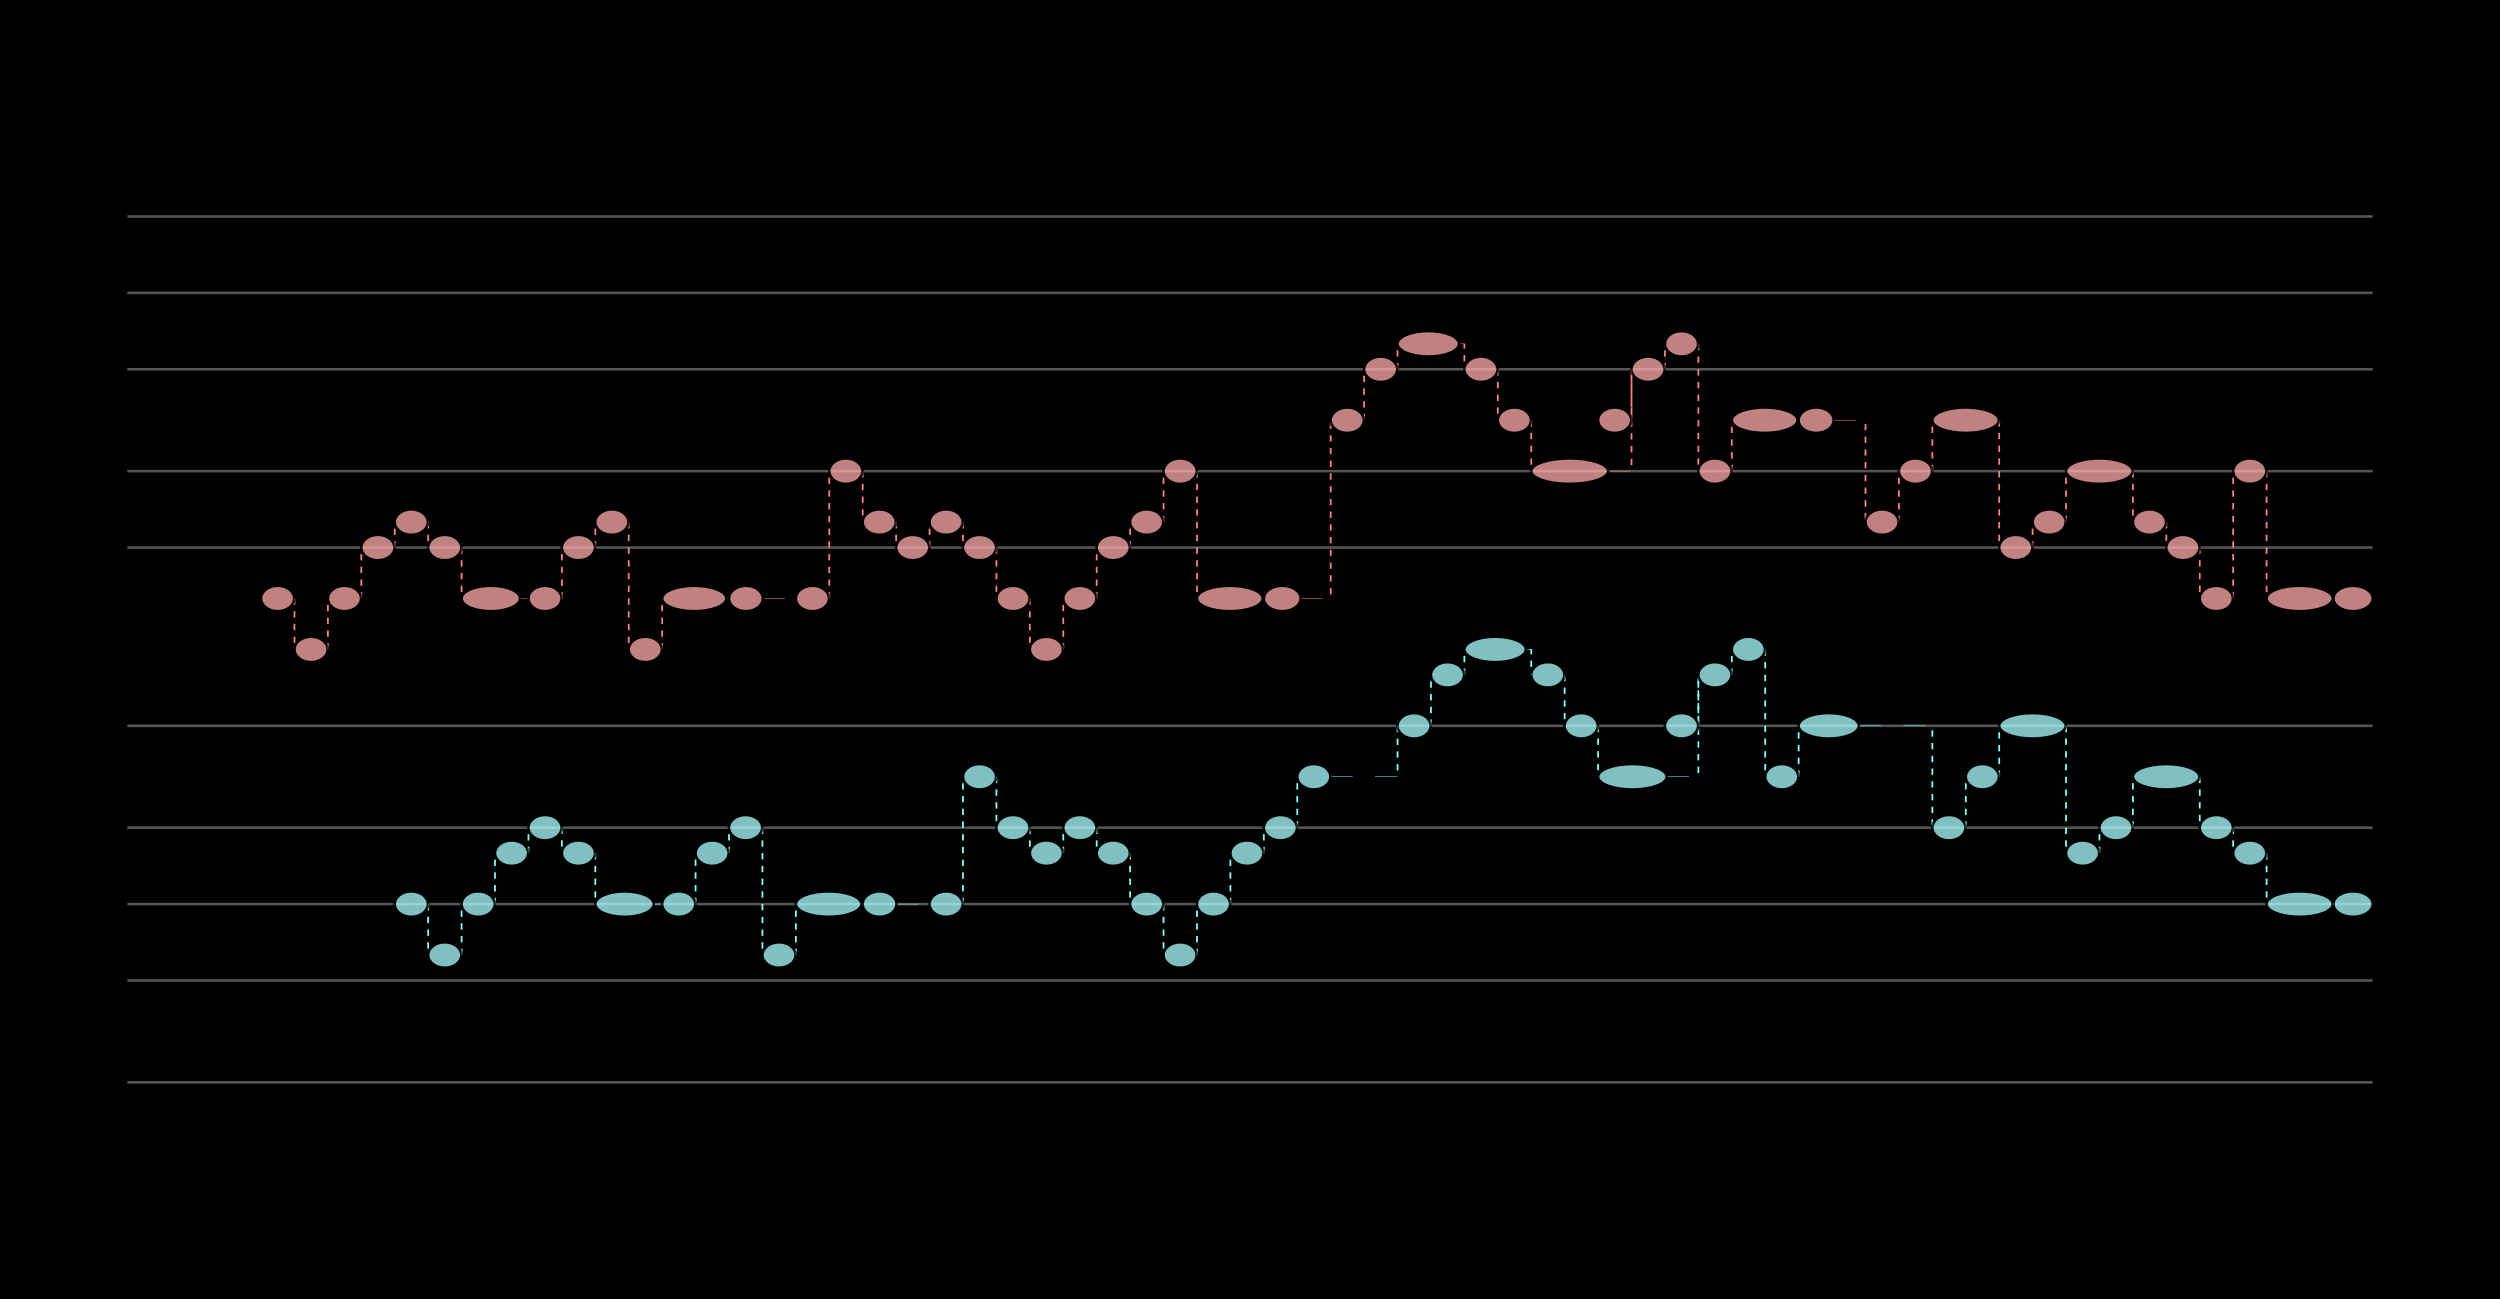
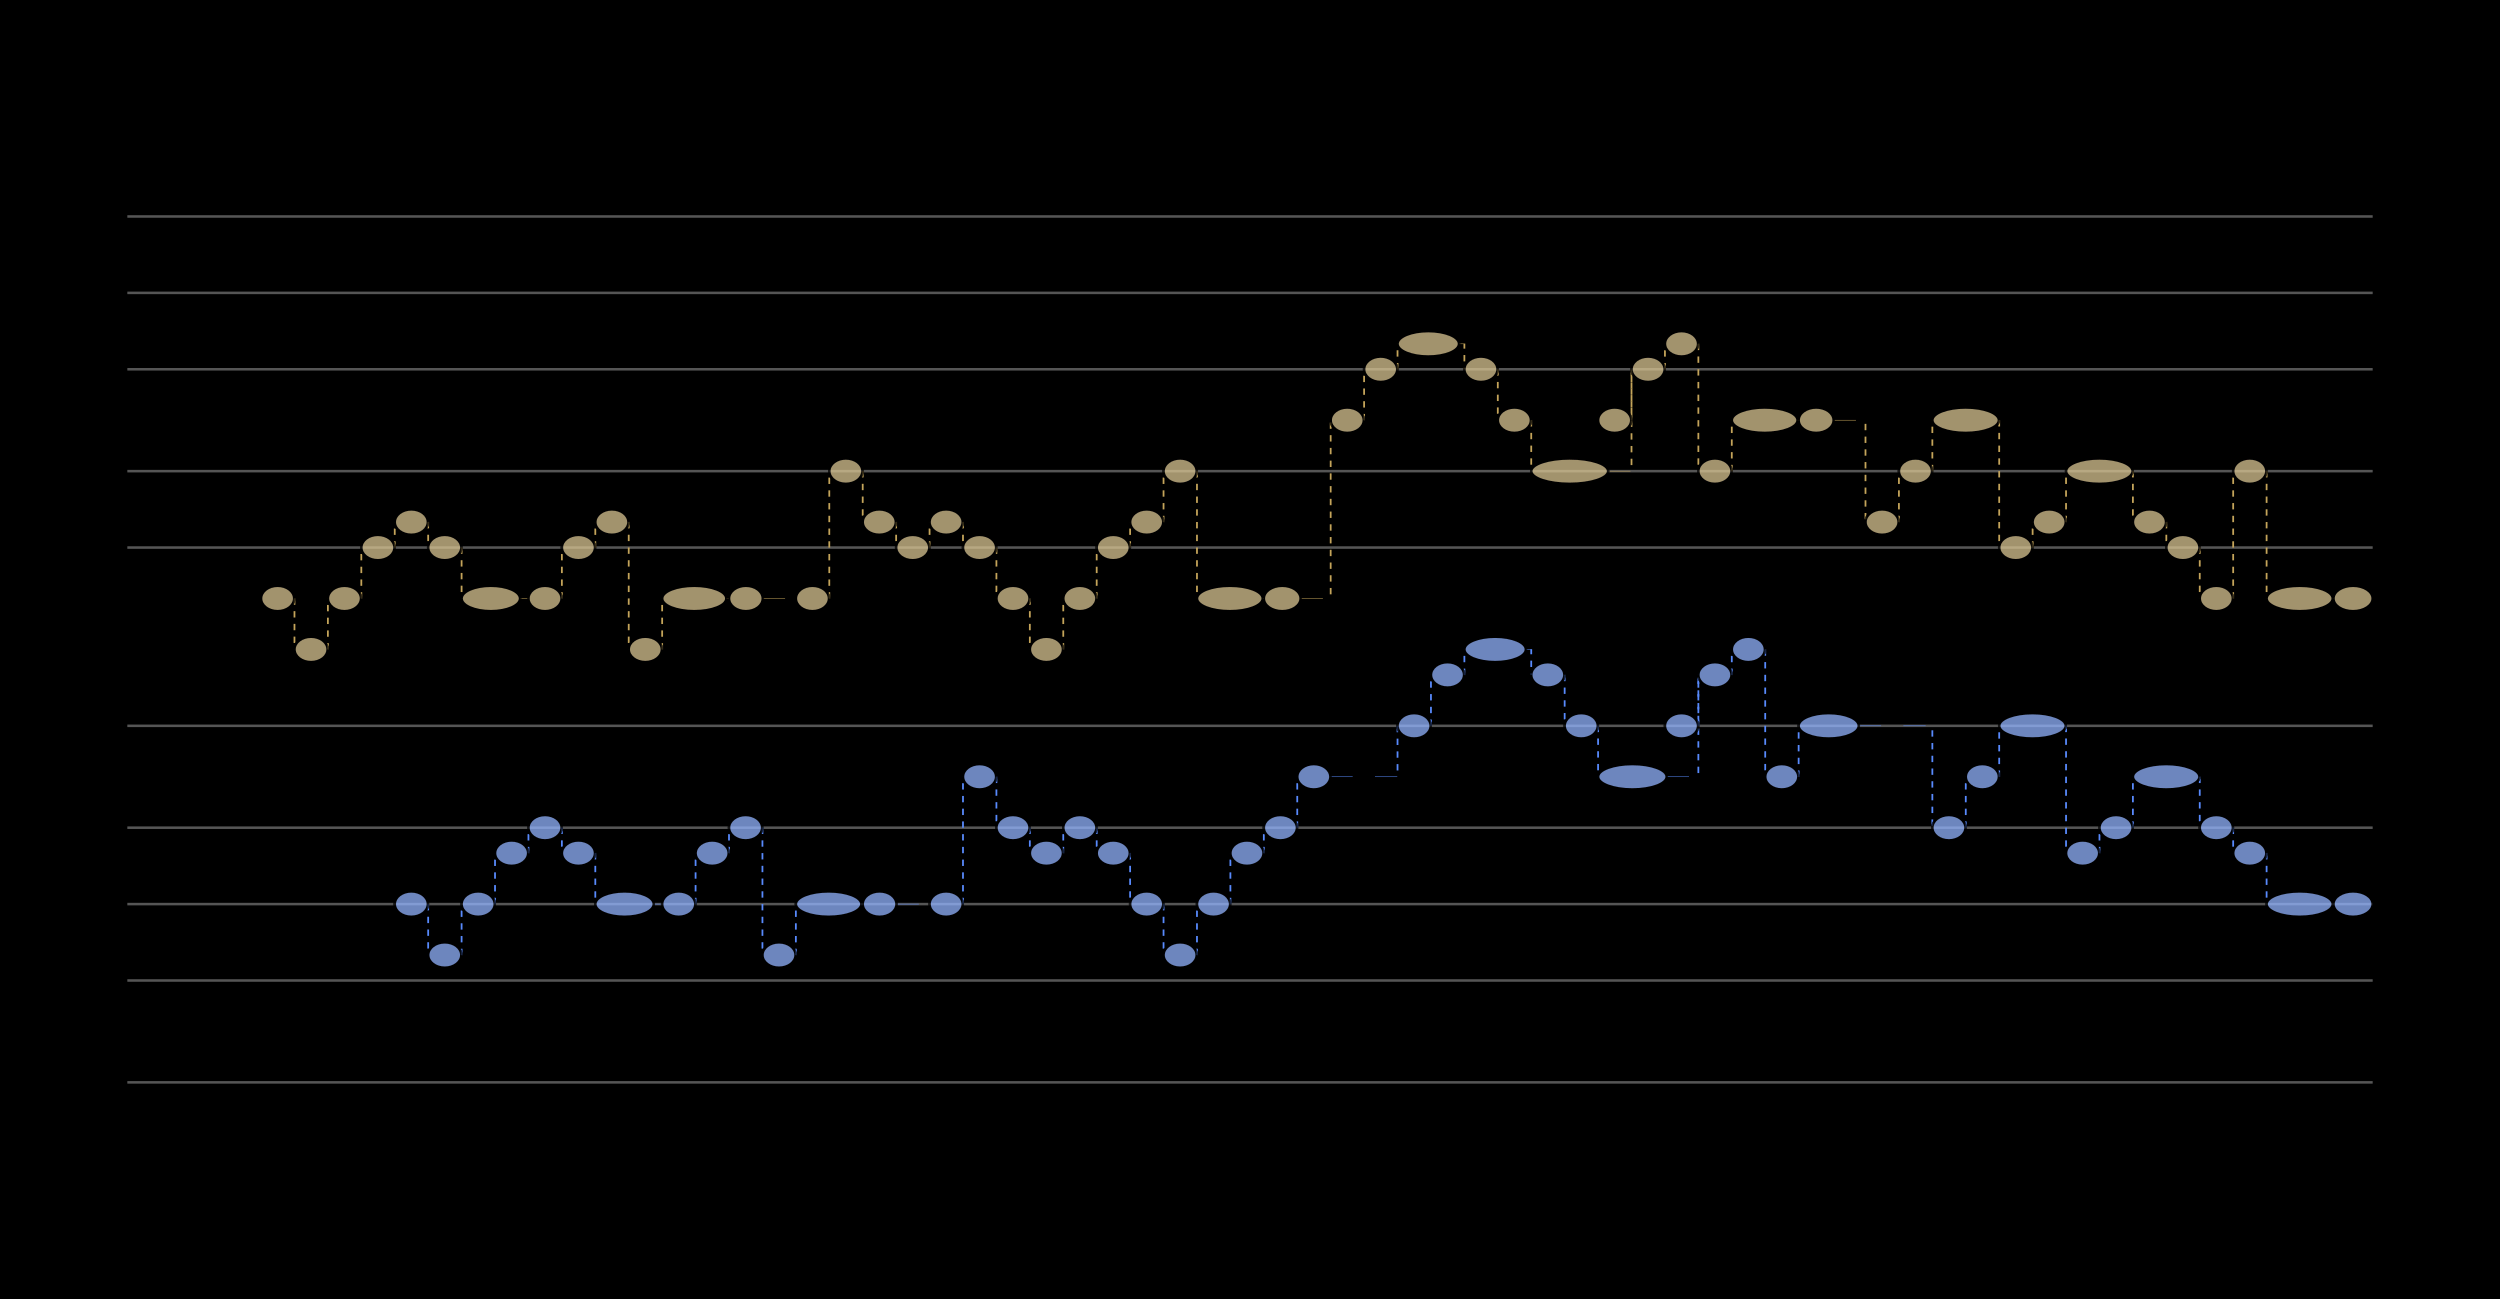
<svg xmlns="http://www.w3.org/2000/svg" version="1.1" viewPort="0 40 25.19 41" viewBox="-50 -50 981.645 510" width="981.645" height="510">
  <filter id="constantOpacity">
    <feComponentTransfer>
      <feFuncA type="table" tableValues="0 .5 .5" />
    </feComponentTransfer>
  </filter>
  <rect class="background" x="-500%" y="-500%" width="1000%" height="1000%" style="fill:black" />
  <g transform="scale(35, -10) translate(0, -81)">
    <g class="staff-lines" stroke-width="0.1" stroke="#555555">
      <path d="M0 64.5 L25.19 64.5" />
      <path d="M0 67.5 L25.19 67.5" />
      <path d="M0 71.5 L25.19 71.5" />
      <path d="M0 74.5 L25.19 74.5" />
      <path d="M0 77.5 L25.19 77.5" />
      <path d="M0 43.5 L25.19 43.5" />
      <path d="M0 47.5 L25.19 47.5" />
      <path d="M0 50.5 L25.19 50.5" />
      <path d="M0 53.5 L25.19 53.5" />
      <path d="M0 57.5 L25.19 57.5" />
    </g>
    <g style="stroke-width:1; stroke:black;">
-       <g class="note-lines track-2" fill="none" stroke="hsl(180, 100%, 75%)" stroke-dasharray="0.25" stroke-width="0.02">
+       <g class="note-lines track-2" fill="none" stroke="hsl(222, 98%, 67%)" stroke-dasharray="0.25" stroke-width="0.02">
        <path d=" M3.372 50.5 L3.375 50.5 L3.375 48.5" />
        <path d=" M3.747 48.5 L3.75 48.5 L3.75 50.5" />
        <path d=" M4.122 50.5 L4.125 50.5 L4.125 52.5" />
        <path d=" M4.497 52.5 L4.5 52.5 L4.5 53.5" />
        <path d=" M4.872 53.5 L4.875 53.5 L4.875 52.5" />
        <path d=" M5.247 52.5 L5.25 52.5 L5.25 50.5" />
        <path d=" M5.906 50.5 L6 50.5 L6 50.5" />
        <path d=" M6.372 50.5 L6.375 50.5 L6.375 52.5" />
        <path d=" M6.747 52.5 L6.75 52.5 L6.75 53.5" />
        <path d=" M7.122 53.5 L7.125 53.5 L7.125 48.5" />
        <path d=" M7.497 48.5 L7.5 48.5 L7.5 50.5" />
        <path d=" M8.235 50.5 L8.25 50.5 L8.25 50.5" />
        <path d=" M8.629 50.5 L9 50.5 L9 50.5" />
        <path d=" M9.372 50.5 L9.375 50.5 L9.375 55.5" />
        <path d=" M9.747 55.5 L9.75 55.5 L9.75 53.5" />
        <path d=" M10.122 53.5 L10.125 53.5 L10.125 52.5" />
        <path d=" M10.497 52.5 L10.5 52.5 L10.5 53.5" />
        <path d=" M10.872 53.5 L10.875 53.5 L10.875 52.5" />
        <path d=" M11.247 52.5 L11.25 52.5 L11.25 50.5" />
        <path d=" M11.622 50.5 L11.625 50.5 L11.625 48.5" />
        <path d=" M11.997 48.5 L12 48.5 L12 50.5" />
        <path d=" M12.372 50.5 L12.375 50.5 L12.375 52.5" />
        <path d=" M12.747 52.5 L12.75 52.5 L12.75 53.5" />
        <path d=" M13.122 53.5 L13.125 53.5 L13.125 55.5" />
        <path d=" M13.497 55.5 L14.25 55.5 L14.25 57.5" />
        <path d=" M14.622 57.5 L14.625 57.5 L14.625 59.5" />
        <path d=" M14.997 59.5 L15 59.5 L15 60.5" />
        <path d=" M15.69 60.5 L15.75 60.5 L15.75 59.5" />
        <path d=" M16.122 59.5 L16.125 59.5 L16.125 57.5" />
        <path d=" M16.497 57.5 L16.5 57.5 L16.5 55.5" />
        <path d=" M17.27 55.5 L17.625 55.5 L17.625 59.5" />
        <path d=" M17.622 57.5 L17.625 57.5 L17.625 59.5" />
        <path d=" M17.997 59.5 L18 59.5 L18 60.5" />
        <path d=" M18.372 60.5 L18.375 60.5 L18.375 55.5" />
        <path d=" M18.747 55.5 L18.75 55.5 L18.75 57.5" />
        <path d=" M19.425 57.5 L20.25 57.5 L20.25 53.5" />
        <path d=" M20.622 53.5 L20.625 53.5 L20.625 55.5" />
        <path d=" M20.997 55.5 L21 55.5 L21 57.5" />
        <path d=" M21.747 57.5 L21.75 57.5 L21.75 52.5" />
        <path d=" M22.122 52.5 L22.125 52.5 L22.125 53.5" />
        <path d=" M22.497 53.5 L22.5 53.5 L22.5 55.5" />
        <path d=" M23.247 55.5 L23.25 55.5 L23.25 53.5" />
        <path d=" M23.622 53.5 L23.625 53.5 L23.625 52.5" />
        <path d=" M23.997 52.5 L24 52.5 L24 50.5" />
        <path d=" M24.742 50.5 L24.75 50.5 L24.75 50.5" />
      </g>
-       <g class="note-lines track-1" fill="none" stroke="hsl(0, 100%, 75%)" stroke-dasharray="0.25" stroke-width="0.02">
+       <g class="note-lines track-1" fill="none" stroke="hsl(42, 47%, 56%)" stroke-dasharray="0.25" stroke-width="0.02">
        <path d=" M1.872 62.5 L1.875 62.5 L1.875 60.5" />
        <path d=" M2.247 60.5 L2.25 60.5 L2.25 62.5" />
        <path d=" M2.622 62.5 L2.625 62.5 L2.625 64.5" />
        <path d=" M2.997 64.5 L3 64.5 L3 65.5" />
        <path d=" M3.372 65.5 L3.375 65.5 L3.375 64.5" />
        <path d=" M3.747 64.5 L3.75 64.5 L3.75 62.5" />
        <path d=" M4.406 62.5 L4.5 62.5 L4.5 62.5" />
        <path d=" M4.872 62.5 L4.875 62.5 L4.875 64.5" />
        <path d=" M5.247 64.5 L5.25 64.5 L5.25 65.5" />
        <path d=" M5.622 65.5 L5.625 65.5 L5.625 60.5" />
        <path d=" M5.997 60.5 L6 60.5 L6 62.5" />
        <path d=" M6.72 62.5 L6.75 62.5 L6.75 62.5" />
        <path d=" M7.129 62.5 L7.5 62.5 L7.5 62.5" />
        <path d=" M7.872 62.5 L7.875 62.5 L7.875 67.5" />
        <path d=" M8.247 67.5 L8.25 67.5 L8.25 65.5" />
        <path d=" M8.622 65.5 L8.625 65.5 L8.625 64.5" />
        <path d=" M8.997 64.5 L9 64.5 L9 65.5" />
        <path d=" M9.372 65.5 L9.375 65.5 L9.375 64.5" />
        <path d=" M9.747 64.5 L9.75 64.5 L9.75 62.5" />
        <path d=" M10.122 62.5 L10.125 62.5 L10.125 60.5" />
        <path d=" M10.497 60.5 L10.5 60.5 L10.5 62.5" />
        <path d=" M10.872 62.5 L10.875 62.5 L10.875 64.5" />
        <path d=" M11.247 64.5 L11.25 64.5 L11.25 65.5" />
        <path d=" M11.622 65.5 L11.625 65.5 L11.625 67.5" />
        <path d=" M11.997 67.5 L12 67.5 L12 62.5" />
        <path d=" M12.738 62.5 L12.75 62.5 L12.75 62.5" />
        <path d=" M13.163 62.5 L13.5 62.5 L13.5 69.5" />
        <path d=" M13.872 69.5 L13.875 69.5 L13.875 71.5" />
        <path d=" M14.247 71.5 L14.25 71.5 L14.25 72.5" />
        <path d=" M14.94 72.5 L15 72.5 L15 71.5" />
        <path d=" M15.372 71.5 L15.375 71.5 L15.375 69.5" />
        <path d=" M15.747 69.5 L15.75 69.5 L15.75 67.5" />
        <path d=" M16.613 67.5 L16.875 67.5 L16.875 71.5" />
        <path d=" M16.872 69.5 L16.875 69.5 L16.875 71.5" />
        <path d=" M17.247 71.5 L17.25 71.5 L17.25 72.5" />
        <path d=" M17.622 72.5 L17.625 72.5 L17.625 67.5" />
        <path d=" M17.997 67.5 L18 67.5 L18 69.5" />
        <path d=" M18.738 69.5 L18.75 69.5 L18.75 69.5" />
        <path d=" M19.143 69.5 L19.5 69.5 L19.5 65.5" />
        <path d=" M19.872 65.5 L19.875 65.5 L19.875 67.5" />
        <path d=" M20.247 67.5 L20.25 67.5 L20.25 69.5" />
        <path d=" M20.997 69.5 L21 69.5 L21 64.5" />
        <path d=" M21.372 64.5 L21.375 64.5 L21.375 65.5" />
        <path d=" M21.747 65.5 L21.75 65.5 L21.75 67.5" />
        <path d=" M22.497 67.5 L22.5 67.5 L22.5 65.5" />
        <path d=" M22.872 65.5 L22.875 65.5 L22.875 64.5" />
        <path d=" M23.247 64.5 L23.25 64.5 L23.25 62.5" />
        <path d=" M23.622 62.5 L23.625 62.5 L23.625 67.5" />
        <path d=" M23.997 67.5 L24 67.5 L24 62.5" />
        <path d=" M24.742 62.5 L24.75 62.5 L24.75 62.5" />
      </g>
      <g opacity="0.5" class="note-backdrops track-2" style="fill:white;">
        <rect vector-effect="non-scaling-stroke" class="note key-50 ont-3d000 offt-3d372" rx="1" ry="1" x="3" y="50" width="0.372" height="1" />
        <rect vector-effect="non-scaling-stroke" class="note key-48 ont-3d375 offt-3d747 minima" rx="1" ry="1" x="3.375" y="48" width="0.372" height="1" />
        <rect vector-effect="non-scaling-stroke" class="note key-50 ont-3d750 offt-4d122" rx="1" ry="1" x="3.75" y="50" width="0.372" height="1" />
        <rect vector-effect="non-scaling-stroke" class="note key-52 ont-4d125 offt-4d497" rx="1" ry="1" x="4.125" y="52" width="0.372" height="1" />
        <rect vector-effect="non-scaling-stroke" class="note key-53 ont-4d500 offt-4d872" rx="1" ry="1" x="4.5" y="53" width="0.372" height="1" />
        <rect vector-effect="non-scaling-stroke" class="note key-52 ont-4d875 offt-5d247" rx="1" ry="1" x="4.875" y="52" width="0.372" height="1" />
        <rect vector-effect="non-scaling-stroke" class="note key-50 ont-5d250 offt-5d906" rx="1" ry="1" x="5.25" y="50" width="0.656" height="1" />
        <rect vector-effect="non-scaling-stroke" class="note key-50 ont-6d000 offt-6d372" rx="1" ry="1" x="6" y="50" width="0.372" height="1" />
        <rect vector-effect="non-scaling-stroke" class="note key-52 ont-6d375 offt-6d747" rx="1" ry="1" x="6.375" y="52" width="0.372" height="1" />
        <rect vector-effect="non-scaling-stroke" class="note key-53 ont-6d750 offt-7d122" rx="1" ry="1" x="6.75" y="53" width="0.372" height="1" />
        <rect vector-effect="non-scaling-stroke" class="note key-48 ont-7d125 offt-7d497 minima" rx="1" ry="1" x="7.125" y="48" width="0.372" height="1" />
        <rect vector-effect="non-scaling-stroke" class="note key-50 ont-7d500 offt-8d235" rx="1" ry="1" x="7.5" y="50" width="0.735" height="1" />
        <rect vector-effect="non-scaling-stroke" class="note key-50 ont-8d250 offt-8d629" rx="1" ry="1" x="8.25" y="50" width="0.379" height="1" />
        <rect vector-effect="non-scaling-stroke" class="note key-50 ont-9d000 offt-9d372" rx="1" ry="1" x="9" y="50" width="0.372" height="1" />
        <rect vector-effect="non-scaling-stroke" class="note key-55 ont-9d375 offt-9d747" rx="1" ry="1" x="9.375" y="55" width="0.372" height="1" />
        <rect vector-effect="non-scaling-stroke" class="note key-53 ont-9d750 offt-10d122" rx="1" ry="1" x="9.75" y="53" width="0.372" height="1" />
        <rect vector-effect="non-scaling-stroke" class="note key-52 ont-10d125 offt-10d497" rx="1" ry="1" x="10.125" y="52" width="0.372" height="1" />
        <rect vector-effect="non-scaling-stroke" class="note key-53 ont-10d500 offt-10d872" rx="1" ry="1" x="10.5" y="53" width="0.372" height="1" />
        <rect vector-effect="non-scaling-stroke" class="note key-52 ont-10d875 offt-11d247" rx="1" ry="1" x="10.875" y="52" width="0.372" height="1" />
        <rect vector-effect="non-scaling-stroke" class="note key-50 ont-11d250 offt-11d622" rx="1" ry="1" x="11.25" y="50" width="0.372" height="1" />
        <rect vector-effect="non-scaling-stroke" class="note key-48 ont-11d625 offt-11d997 minima" rx="1" ry="1" x="11.625" y="48" width="0.372" height="1" />
        <rect vector-effect="non-scaling-stroke" class="note key-50 ont-12d000 offt-12d372" rx="1" ry="1" x="12" y="50" width="0.372" height="1" />
        <rect vector-effect="non-scaling-stroke" class="note key-52 ont-12d375 offt-12d747" rx="1" ry="1" x="12.375" y="52" width="0.372" height="1" />
        <rect vector-effect="non-scaling-stroke" class="note key-53 ont-12d750 offt-13d122" rx="1" ry="1" x="12.75" y="53" width="0.372" height="1" />
        <rect vector-effect="non-scaling-stroke" class="note key-55 ont-13d125 offt-13d497" rx="1" ry="1" x="13.125" y="55" width="0.372" height="1" />
        <rect vector-effect="non-scaling-stroke" class="note key-57 ont-14d250 offt-14d622" rx="1" ry="1" x="14.25" y="57" width="0.372" height="1" />
        <rect vector-effect="non-scaling-stroke" class="note key-59 ont-14d625 offt-14d997" rx="1" ry="1" x="14.625" y="59" width="0.372" height="1" />
        <rect vector-effect="non-scaling-stroke" class="note key-60 ont-15d000 offt-15d690 maxima" rx="1" ry="1" x="15" y="60" width="0.69" height="1" />
        <rect vector-effect="non-scaling-stroke" class="note key-59 ont-15d750 offt-16d122" rx="1" ry="1" x="15.75" y="59" width="0.372" height="1" />
        <rect vector-effect="non-scaling-stroke" class="note key-57 ont-16d125 offt-16d497" rx="1" ry="1" x="16.125" y="57" width="0.372" height="1" />
        <rect vector-effect="non-scaling-stroke" class="note key-55 ont-16d500 offt-17d270" rx="1" ry="1" x="16.5" y="55" width="0.77" height="1" />
        <rect vector-effect="non-scaling-stroke" class="note key-57 ont-17d250 offt-17d622" rx="1" ry="1" x="17.25" y="57" width="0.372" height="1" />
        <rect vector-effect="non-scaling-stroke" class="note key-59 ont-17d625 offt-17d997" rx="1" ry="1" x="17.625" y="59" width="0.372" height="1" />
        <rect vector-effect="non-scaling-stroke" class="note key-60 ont-18d000 offt-18d372 maxima" rx="1" ry="1" x="18" y="60" width="0.372" height="1" />
        <rect vector-effect="non-scaling-stroke" class="note key-55 ont-18d375 offt-18d747" rx="1" ry="1" x="18.375" y="55" width="0.372" height="1" />
        <rect vector-effect="non-scaling-stroke" class="note key-57 ont-18d750 offt-19d425" rx="1" ry="1" x="18.75" y="57" width="0.675" height="1" />
        <rect vector-effect="non-scaling-stroke" class="note key-53 ont-20d250 offt-20d622" rx="1" ry="1" x="20.25" y="53" width="0.372" height="1" />
        <rect vector-effect="non-scaling-stroke" class="note key-55 ont-20d625 offt-20d997" rx="1" ry="1" x="20.625" y="55" width="0.372" height="1" />
        <rect vector-effect="non-scaling-stroke" class="note key-57 ont-21d000 offt-21d747" rx="1" ry="1" x="21" y="57" width="0.747" height="1" />
        <rect vector-effect="non-scaling-stroke" class="note key-52 ont-21d750 offt-22d122" rx="1" ry="1" x="21.75" y="52" width="0.372" height="1" />
        <rect vector-effect="non-scaling-stroke" class="note key-53 ont-22d125 offt-22d497" rx="1" ry="1" x="22.125" y="53" width="0.372" height="1" />
        <rect vector-effect="non-scaling-stroke" class="note key-55 ont-22d500 offt-23d247" rx="1" ry="1" x="22.5" y="55" width="0.747" height="1" />
        <rect vector-effect="non-scaling-stroke" class="note key-53 ont-23d250 offt-23d622" rx="1" ry="1" x="23.25" y="53" width="0.372" height="1" />
        <rect vector-effect="non-scaling-stroke" class="note key-52 ont-23d625 offt-23d997" rx="1" ry="1" x="23.625" y="52" width="0.372" height="1" />
        <rect vector-effect="non-scaling-stroke" class="note key-50 ont-24d000 offt-24d742" rx="1" ry="1" x="24" y="50" width="0.742" height="1" />
        <rect vector-effect="non-scaling-stroke" class="note key-50 ont-24d750 offt-25d190" rx="1" ry="1" x="24.75" y="50" width="0.44" height="1" />
      </g>
      <g opacity="0.5" class="note-backdrops track-1" style="fill:white;">
        <rect vector-effect="non-scaling-stroke" class="note key-62 ont-1d500 offt-1d872" rx="1" ry="1" x="1.5" y="62" width="0.372" height="1" />
        <rect vector-effect="non-scaling-stroke" class="note key-60 ont-1d875 offt-2d247 minima" rx="1" ry="1" x="1.875" y="60" width="0.372" height="1" />
        <rect vector-effect="non-scaling-stroke" class="note key-62 ont-2d250 offt-2d622" rx="1" ry="1" x="2.25" y="62" width="0.372" height="1" />
        <rect vector-effect="non-scaling-stroke" class="note key-64 ont-2d625 offt-2d997" rx="1" ry="1" x="2.625" y="64" width="0.372" height="1" />
        <rect vector-effect="non-scaling-stroke" class="note key-65 ont-3d000 offt-3d372" rx="1" ry="1" x="3" y="65" width="0.372" height="1" />
        <rect vector-effect="non-scaling-stroke" class="note key-64 ont-3d375 offt-3d747" rx="1" ry="1" x="3.375" y="64" width="0.372" height="1" />
        <rect vector-effect="non-scaling-stroke" class="note key-62 ont-3d750 offt-4d406" rx="1" ry="1" x="3.75" y="62" width="0.656" height="1" />
        <rect vector-effect="non-scaling-stroke" class="note key-62 ont-4d500 offt-4d872" rx="1" ry="1" x="4.5" y="62" width="0.372" height="1" />
        <rect vector-effect="non-scaling-stroke" class="note key-64 ont-4d875 offt-5d247" rx="1" ry="1" x="4.875" y="64" width="0.372" height="1" />
        <rect vector-effect="non-scaling-stroke" class="note key-65 ont-5d250 offt-5d622" rx="1" ry="1" x="5.25" y="65" width="0.372" height="1" />
        <rect vector-effect="non-scaling-stroke" class="note key-60 ont-5d625 offt-5d997 minima" rx="1" ry="1" x="5.625" y="60" width="0.372" height="1" />
        <rect vector-effect="non-scaling-stroke" class="note key-62 ont-6d000 offt-6d720" rx="1" ry="1" x="6" y="62" width="0.72" height="1" />
        <rect vector-effect="non-scaling-stroke" class="note key-62 ont-6d750 offt-7d129" rx="1" ry="1" x="6.75" y="62" width="0.379" height="1" />
        <rect vector-effect="non-scaling-stroke" class="note key-62 ont-7d500 offt-7d872" rx="1" ry="1" x="7.5" y="62" width="0.372" height="1" />
        <rect vector-effect="non-scaling-stroke" class="note key-67 ont-7d875 offt-8d247" rx="1" ry="1" x="7.875" y="67" width="0.372" height="1" />
        <rect vector-effect="non-scaling-stroke" class="note key-65 ont-8d250 offt-8d622" rx="1" ry="1" x="8.25" y="65" width="0.372" height="1" />
        <rect vector-effect="non-scaling-stroke" class="note key-64 ont-8d625 offt-8d997" rx="1" ry="1" x="8.625" y="64" width="0.372" height="1" />
        <rect vector-effect="non-scaling-stroke" class="note key-65 ont-9d000 offt-9d372" rx="1" ry="1" x="9" y="65" width="0.372" height="1" />
        <rect vector-effect="non-scaling-stroke" class="note key-64 ont-9d375 offt-9d747" rx="1" ry="1" x="9.375" y="64" width="0.372" height="1" />
        <rect vector-effect="non-scaling-stroke" class="note key-62 ont-9d750 offt-10d122" rx="1" ry="1" x="9.75" y="62" width="0.372" height="1" />
        <rect vector-effect="non-scaling-stroke" class="note key-60 ont-10d125 offt-10d497 minima" rx="1" ry="1" x="10.125" y="60" width="0.372" height="1" />
        <rect vector-effect="non-scaling-stroke" class="note key-62 ont-10d500 offt-10d872" rx="1" ry="1" x="10.5" y="62" width="0.372" height="1" />
        <rect vector-effect="non-scaling-stroke" class="note key-64 ont-10d875 offt-11d247" rx="1" ry="1" x="10.875" y="64" width="0.372" height="1" />
        <rect vector-effect="non-scaling-stroke" class="note key-65 ont-11d250 offt-11d622" rx="1" ry="1" x="11.25" y="65" width="0.372" height="1" />
        <rect vector-effect="non-scaling-stroke" class="note key-67 ont-11d625 offt-11d997" rx="1" ry="1" x="11.625" y="67" width="0.372" height="1" />
        <rect vector-effect="non-scaling-stroke" class="note key-62 ont-12d000 offt-12d738" rx="1" ry="1" x="12" y="62" width="0.738" height="1" />
        <rect vector-effect="non-scaling-stroke" class="note key-62 ont-12d750 offt-13d163" rx="1" ry="1" x="12.75" y="62" width="0.413" height="1" />
        <rect vector-effect="non-scaling-stroke" class="note key-69 ont-13d500 offt-13d872" rx="1" ry="1" x="13.5" y="69" width="0.372" height="1" />
        <rect vector-effect="non-scaling-stroke" class="note key-71 ont-13d875 offt-14d247" rx="1" ry="1" x="13.875" y="71" width="0.372" height="1" />
        <rect vector-effect="non-scaling-stroke" class="note key-72 ont-14d250 offt-14d940 maxima" rx="1" ry="1" x="14.25" y="72" width="0.69" height="1" />
        <rect vector-effect="non-scaling-stroke" class="note key-71 ont-15d000 offt-15d372" rx="1" ry="1" x="15" y="71" width="0.372" height="1" />
        <rect vector-effect="non-scaling-stroke" class="note key-69 ont-15d375 offt-15d747" rx="1" ry="1" x="15.375" y="69" width="0.372" height="1" />
        <rect vector-effect="non-scaling-stroke" class="note key-67 ont-15d750 offt-16d613" rx="1" ry="1" x="15.75" y="67" width="0.863" height="1" />
        <rect vector-effect="non-scaling-stroke" class="note key-69 ont-16d500 offt-16d872" rx="1" ry="1" x="16.5" y="69" width="0.372" height="1" />
        <rect vector-effect="non-scaling-stroke" class="note key-71 ont-16d875 offt-17d247" rx="1" ry="1" x="16.875" y="71" width="0.372" height="1" />
        <rect vector-effect="non-scaling-stroke" class="note key-72 ont-17d250 offt-17d622 maxima" rx="1" ry="1" x="17.25" y="72" width="0.372" height="1" />
        <rect vector-effect="non-scaling-stroke" class="note key-67 ont-17d625 offt-17d997" rx="1" ry="1" x="17.625" y="67" width="0.372" height="1" />
        <rect vector-effect="non-scaling-stroke" class="note key-69 ont-18d000 offt-18d738" rx="1" ry="1" x="18" y="69" width="0.738" height="1" />
        <rect vector-effect="non-scaling-stroke" class="note key-69 ont-18d750 offt-19d143" rx="1" ry="1" x="18.75" y="69" width="0.393" height="1" />
        <rect vector-effect="non-scaling-stroke" class="note key-65 ont-19d500 offt-19d872" rx="1" ry="1" x="19.5" y="65" width="0.372" height="1" />
        <rect vector-effect="non-scaling-stroke" class="note key-67 ont-19d875 offt-20d247" rx="1" ry="1" x="19.875" y="67" width="0.372" height="1" />
        <rect vector-effect="non-scaling-stroke" class="note key-69 ont-20d250 offt-20d997" rx="1" ry="1" x="20.25" y="69" width="0.747" height="1" />
        <rect vector-effect="non-scaling-stroke" class="note key-64 ont-21d000 offt-21d372" rx="1" ry="1" x="21" y="64" width="0.372" height="1" />
        <rect vector-effect="non-scaling-stroke" class="note key-65 ont-21d375 offt-21d747" rx="1" ry="1" x="21.375" y="65" width="0.372" height="1" />
        <rect vector-effect="non-scaling-stroke" class="note key-67 ont-21d750 offt-22d497" rx="1" ry="1" x="21.75" y="67" width="0.747" height="1" />
        <rect vector-effect="non-scaling-stroke" class="note key-65 ont-22d500 offt-22d872" rx="1" ry="1" x="22.5" y="65" width="0.372" height="1" />
        <rect vector-effect="non-scaling-stroke" class="note key-64 ont-22d875 offt-23d247" rx="1" ry="1" x="22.875" y="64" width="0.372" height="1" />
        <rect vector-effect="non-scaling-stroke" class="note key-62 ont-23d250 offt-23d622" rx="1" ry="1" x="23.25" y="62" width="0.372" height="1" />
        <rect vector-effect="non-scaling-stroke" class="note key-67 ont-23d625 offt-23d997" rx="1" ry="1" x="23.625" y="67" width="0.372" height="1" />
        <rect vector-effect="non-scaling-stroke" class="note key-62 ont-24d000 offt-24d742" rx="1" ry="1" x="24" y="62" width="0.742" height="1" />
        <rect vector-effect="non-scaling-stroke" class="note key-62 ont-24d750 offt-25d190" rx="1" ry="1" x="24.75" y="62" width="0.44" height="1" />
      </g>
-       <g class="track-2" filter="url(#constantOpacity)" style="opacity:1; fill:hsl(180, 100%, 75%);">
+       <g class="track-2" filter="url(#constantOpacity)" style="opacity:1; fill:hsl(222, 98%, 67%);">
        <rect vector-effect="non-scaling-stroke" class="note key-50 ont-3d000 offt-3d372" rx="1" ry="1" x="3" y="50" width="0.372" height="1" />
        <rect vector-effect="non-scaling-stroke" class="note key-48 ont-3d375 offt-3d747 minima" rx="1" ry="1" x="3.375" y="48" width="0.372" height="1" />
        <rect vector-effect="non-scaling-stroke" class="note key-50 ont-3d750 offt-4d122" rx="1" ry="1" x="3.75" y="50" width="0.372" height="1" />
        <rect vector-effect="non-scaling-stroke" class="note key-52 ont-4d125 offt-4d497" rx="1" ry="1" x="4.125" y="52" width="0.372" height="1" />
        <rect vector-effect="non-scaling-stroke" class="note key-53 ont-4d500 offt-4d872" rx="1" ry="1" x="4.5" y="53" width="0.372" height="1" />
        <rect vector-effect="non-scaling-stroke" class="note key-52 ont-4d875 offt-5d247" rx="1" ry="1" x="4.875" y="52" width="0.372" height="1" />
        <rect vector-effect="non-scaling-stroke" class="note key-50 ont-5d250 offt-5d906" rx="1" ry="1" x="5.25" y="50" width="0.656" height="1" />
        <rect vector-effect="non-scaling-stroke" class="note key-50 ont-6d000 offt-6d372" rx="1" ry="1" x="6" y="50" width="0.372" height="1" />
        <rect vector-effect="non-scaling-stroke" class="note key-52 ont-6d375 offt-6d747" rx="1" ry="1" x="6.375" y="52" width="0.372" height="1" />
        <rect vector-effect="non-scaling-stroke" class="note key-53 ont-6d750 offt-7d122" rx="1" ry="1" x="6.75" y="53" width="0.372" height="1" />
        <rect vector-effect="non-scaling-stroke" class="note key-48 ont-7d125 offt-7d497 minima" rx="1" ry="1" x="7.125" y="48" width="0.372" height="1" />
        <rect vector-effect="non-scaling-stroke" class="note key-50 ont-7d500 offt-8d235" rx="1" ry="1" x="7.5" y="50" width="0.735" height="1" />
        <rect vector-effect="non-scaling-stroke" class="note key-50 ont-8d250 offt-8d629" rx="1" ry="1" x="8.25" y="50" width="0.379" height="1" />
        <rect vector-effect="non-scaling-stroke" class="note key-50 ont-9d000 offt-9d372" rx="1" ry="1" x="9" y="50" width="0.372" height="1" />
        <rect vector-effect="non-scaling-stroke" class="note key-55 ont-9d375 offt-9d747" rx="1" ry="1" x="9.375" y="55" width="0.372" height="1" />
        <rect vector-effect="non-scaling-stroke" class="note key-53 ont-9d750 offt-10d122" rx="1" ry="1" x="9.75" y="53" width="0.372" height="1" />
        <rect vector-effect="non-scaling-stroke" class="note key-52 ont-10d125 offt-10d497" rx="1" ry="1" x="10.125" y="52" width="0.372" height="1" />
        <rect vector-effect="non-scaling-stroke" class="note key-53 ont-10d500 offt-10d872" rx="1" ry="1" x="10.5" y="53" width="0.372" height="1" />
        <rect vector-effect="non-scaling-stroke" class="note key-52 ont-10d875 offt-11d247" rx="1" ry="1" x="10.875" y="52" width="0.372" height="1" />
        <rect vector-effect="non-scaling-stroke" class="note key-50 ont-11d250 offt-11d622" rx="1" ry="1" x="11.25" y="50" width="0.372" height="1" />
        <rect vector-effect="non-scaling-stroke" class="note key-48 ont-11d625 offt-11d997 minima" rx="1" ry="1" x="11.625" y="48" width="0.372" height="1" />
        <rect vector-effect="non-scaling-stroke" class="note key-50 ont-12d000 offt-12d372" rx="1" ry="1" x="12" y="50" width="0.372" height="1" />
        <rect vector-effect="non-scaling-stroke" class="note key-52 ont-12d375 offt-12d747" rx="1" ry="1" x="12.375" y="52" width="0.372" height="1" />
        <rect vector-effect="non-scaling-stroke" class="note key-53 ont-12d750 offt-13d122" rx="1" ry="1" x="12.75" y="53" width="0.372" height="1" />
        <rect vector-effect="non-scaling-stroke" class="note key-55 ont-13d125 offt-13d497" rx="1" ry="1" x="13.125" y="55" width="0.372" height="1" />
        <rect vector-effect="non-scaling-stroke" class="note key-57 ont-14d250 offt-14d622" rx="1" ry="1" x="14.25" y="57" width="0.372" height="1" />
        <rect vector-effect="non-scaling-stroke" class="note key-59 ont-14d625 offt-14d997" rx="1" ry="1" x="14.625" y="59" width="0.372" height="1" />
        <rect vector-effect="non-scaling-stroke" class="note key-60 ont-15d000 offt-15d690 maxima" rx="1" ry="1" x="15" y="60" width="0.69" height="1" />
        <rect vector-effect="non-scaling-stroke" class="note key-59 ont-15d750 offt-16d122" rx="1" ry="1" x="15.75" y="59" width="0.372" height="1" />
        <rect vector-effect="non-scaling-stroke" class="note key-57 ont-16d125 offt-16d497" rx="1" ry="1" x="16.125" y="57" width="0.372" height="1" />
        <rect vector-effect="non-scaling-stroke" class="note key-55 ont-16d500 offt-17d270" rx="1" ry="1" x="16.5" y="55" width="0.77" height="1" />
        <rect vector-effect="non-scaling-stroke" class="note key-57 ont-17d250 offt-17d622" rx="1" ry="1" x="17.25" y="57" width="0.372" height="1" />
        <rect vector-effect="non-scaling-stroke" class="note key-59 ont-17d625 offt-17d997" rx="1" ry="1" x="17.625" y="59" width="0.372" height="1" />
        <rect vector-effect="non-scaling-stroke" class="note key-60 ont-18d000 offt-18d372 maxima" rx="1" ry="1" x="18" y="60" width="0.372" height="1" />
        <rect vector-effect="non-scaling-stroke" class="note key-55 ont-18d375 offt-18d747" rx="1" ry="1" x="18.375" y="55" width="0.372" height="1" />
        <rect vector-effect="non-scaling-stroke" class="note key-57 ont-18d750 offt-19d425" rx="1" ry="1" x="18.75" y="57" width="0.675" height="1" />
        <rect vector-effect="non-scaling-stroke" class="note key-53 ont-20d250 offt-20d622" rx="1" ry="1" x="20.25" y="53" width="0.372" height="1" />
        <rect vector-effect="non-scaling-stroke" class="note key-55 ont-20d625 offt-20d997" rx="1" ry="1" x="20.625" y="55" width="0.372" height="1" />
        <rect vector-effect="non-scaling-stroke" class="note key-57 ont-21d000 offt-21d747" rx="1" ry="1" x="21" y="57" width="0.747" height="1" />
        <rect vector-effect="non-scaling-stroke" class="note key-52 ont-21d750 offt-22d122" rx="1" ry="1" x="21.75" y="52" width="0.372" height="1" />
        <rect vector-effect="non-scaling-stroke" class="note key-53 ont-22d125 offt-22d497" rx="1" ry="1" x="22.125" y="53" width="0.372" height="1" />
        <rect vector-effect="non-scaling-stroke" class="note key-55 ont-22d500 offt-23d247" rx="1" ry="1" x="22.5" y="55" width="0.747" height="1" />
        <rect vector-effect="non-scaling-stroke" class="note key-53 ont-23d250 offt-23d622" rx="1" ry="1" x="23.25" y="53" width="0.372" height="1" />
        <rect vector-effect="non-scaling-stroke" class="note key-52 ont-23d625 offt-23d997" rx="1" ry="1" x="23.625" y="52" width="0.372" height="1" />
        <rect vector-effect="non-scaling-stroke" class="note key-50 ont-24d000 offt-24d742" rx="1" ry="1" x="24" y="50" width="0.742" height="1" />
        <rect vector-effect="non-scaling-stroke" class="note key-50 ont-24d750 offt-25d190" rx="1" ry="1" x="24.75" y="50" width="0.44" height="1" />
      </g>
-       <g class="track-1" filter="url(#constantOpacity)" style="opacity:1; fill:hsl(0, 100%, 75%);">
+       <g class="track-1" filter="url(#constantOpacity)" style="opacity:1; fill:hsl(42, 47%, 56%);">
        <rect vector-effect="non-scaling-stroke" class="note key-62 ont-1d500 offt-1d872" rx="1" ry="1" x="1.5" y="62" width="0.372" height="1" />
        <rect vector-effect="non-scaling-stroke" class="note key-60 ont-1d875 offt-2d247 minima" rx="1" ry="1" x="1.875" y="60" width="0.372" height="1" />
        <rect vector-effect="non-scaling-stroke" class="note key-62 ont-2d250 offt-2d622" rx="1" ry="1" x="2.25" y="62" width="0.372" height="1" />
        <rect vector-effect="non-scaling-stroke" class="note key-64 ont-2d625 offt-2d997" rx="1" ry="1" x="2.625" y="64" width="0.372" height="1" />
        <rect vector-effect="non-scaling-stroke" class="note key-65 ont-3d000 offt-3d372" rx="1" ry="1" x="3" y="65" width="0.372" height="1" />
        <rect vector-effect="non-scaling-stroke" class="note key-64 ont-3d375 offt-3d747" rx="1" ry="1" x="3.375" y="64" width="0.372" height="1" />
        <rect vector-effect="non-scaling-stroke" class="note key-62 ont-3d750 offt-4d406" rx="1" ry="1" x="3.75" y="62" width="0.656" height="1" />
        <rect vector-effect="non-scaling-stroke" class="note key-62 ont-4d500 offt-4d872" rx="1" ry="1" x="4.5" y="62" width="0.372" height="1" />
        <rect vector-effect="non-scaling-stroke" class="note key-64 ont-4d875 offt-5d247" rx="1" ry="1" x="4.875" y="64" width="0.372" height="1" />
        <rect vector-effect="non-scaling-stroke" class="note key-65 ont-5d250 offt-5d622" rx="1" ry="1" x="5.25" y="65" width="0.372" height="1" />
        <rect vector-effect="non-scaling-stroke" class="note key-60 ont-5d625 offt-5d997 minima" rx="1" ry="1" x="5.625" y="60" width="0.372" height="1" />
        <rect vector-effect="non-scaling-stroke" class="note key-62 ont-6d000 offt-6d720" rx="1" ry="1" x="6" y="62" width="0.72" height="1" />
        <rect vector-effect="non-scaling-stroke" class="note key-62 ont-6d750 offt-7d129" rx="1" ry="1" x="6.75" y="62" width="0.379" height="1" />
        <rect vector-effect="non-scaling-stroke" class="note key-62 ont-7d500 offt-7d872" rx="1" ry="1" x="7.5" y="62" width="0.372" height="1" />
        <rect vector-effect="non-scaling-stroke" class="note key-67 ont-7d875 offt-8d247" rx="1" ry="1" x="7.875" y="67" width="0.372" height="1" />
        <rect vector-effect="non-scaling-stroke" class="note key-65 ont-8d250 offt-8d622" rx="1" ry="1" x="8.25" y="65" width="0.372" height="1" />
        <rect vector-effect="non-scaling-stroke" class="note key-64 ont-8d625 offt-8d997" rx="1" ry="1" x="8.625" y="64" width="0.372" height="1" />
        <rect vector-effect="non-scaling-stroke" class="note key-65 ont-9d000 offt-9d372" rx="1" ry="1" x="9" y="65" width="0.372" height="1" />
        <rect vector-effect="non-scaling-stroke" class="note key-64 ont-9d375 offt-9d747" rx="1" ry="1" x="9.375" y="64" width="0.372" height="1" />
        <rect vector-effect="non-scaling-stroke" class="note key-62 ont-9d750 offt-10d122" rx="1" ry="1" x="9.75" y="62" width="0.372" height="1" />
        <rect vector-effect="non-scaling-stroke" class="note key-60 ont-10d125 offt-10d497 minima" rx="1" ry="1" x="10.125" y="60" width="0.372" height="1" />
        <rect vector-effect="non-scaling-stroke" class="note key-62 ont-10d500 offt-10d872" rx="1" ry="1" x="10.5" y="62" width="0.372" height="1" />
        <rect vector-effect="non-scaling-stroke" class="note key-64 ont-10d875 offt-11d247" rx="1" ry="1" x="10.875" y="64" width="0.372" height="1" />
        <rect vector-effect="non-scaling-stroke" class="note key-65 ont-11d250 offt-11d622" rx="1" ry="1" x="11.25" y="65" width="0.372" height="1" />
        <rect vector-effect="non-scaling-stroke" class="note key-67 ont-11d625 offt-11d997" rx="1" ry="1" x="11.625" y="67" width="0.372" height="1" />
        <rect vector-effect="non-scaling-stroke" class="note key-62 ont-12d000 offt-12d738" rx="1" ry="1" x="12" y="62" width="0.738" height="1" />
        <rect vector-effect="non-scaling-stroke" class="note key-62 ont-12d750 offt-13d163" rx="1" ry="1" x="12.75" y="62" width="0.413" height="1" />
        <rect vector-effect="non-scaling-stroke" class="note key-69 ont-13d500 offt-13d872" rx="1" ry="1" x="13.5" y="69" width="0.372" height="1" />
        <rect vector-effect="non-scaling-stroke" class="note key-71 ont-13d875 offt-14d247" rx="1" ry="1" x="13.875" y="71" width="0.372" height="1" />
        <rect vector-effect="non-scaling-stroke" class="note key-72 ont-14d250 offt-14d940 maxima" rx="1" ry="1" x="14.25" y="72" width="0.69" height="1" />
        <rect vector-effect="non-scaling-stroke" class="note key-71 ont-15d000 offt-15d372" rx="1" ry="1" x="15" y="71" width="0.372" height="1" />
        <rect vector-effect="non-scaling-stroke" class="note key-69 ont-15d375 offt-15d747" rx="1" ry="1" x="15.375" y="69" width="0.372" height="1" />
        <rect vector-effect="non-scaling-stroke" class="note key-67 ont-15d750 offt-16d613" rx="1" ry="1" x="15.75" y="67" width="0.863" height="1" />
        <rect vector-effect="non-scaling-stroke" class="note key-69 ont-16d500 offt-16d872" rx="1" ry="1" x="16.5" y="69" width="0.372" height="1" />
        <rect vector-effect="non-scaling-stroke" class="note key-71 ont-16d875 offt-17d247" rx="1" ry="1" x="16.875" y="71" width="0.372" height="1" />
        <rect vector-effect="non-scaling-stroke" class="note key-72 ont-17d250 offt-17d622 maxima" rx="1" ry="1" x="17.25" y="72" width="0.372" height="1" />
        <rect vector-effect="non-scaling-stroke" class="note key-67 ont-17d625 offt-17d997" rx="1" ry="1" x="17.625" y="67" width="0.372" height="1" />
        <rect vector-effect="non-scaling-stroke" class="note key-69 ont-18d000 offt-18d738" rx="1" ry="1" x="18" y="69" width="0.738" height="1" />
        <rect vector-effect="non-scaling-stroke" class="note key-69 ont-18d750 offt-19d143" rx="1" ry="1" x="18.75" y="69" width="0.393" height="1" />
        <rect vector-effect="non-scaling-stroke" class="note key-65 ont-19d500 offt-19d872" rx="1" ry="1" x="19.5" y="65" width="0.372" height="1" />
        <rect vector-effect="non-scaling-stroke" class="note key-67 ont-19d875 offt-20d247" rx="1" ry="1" x="19.875" y="67" width="0.372" height="1" />
        <rect vector-effect="non-scaling-stroke" class="note key-69 ont-20d250 offt-20d997" rx="1" ry="1" x="20.25" y="69" width="0.747" height="1" />
        <rect vector-effect="non-scaling-stroke" class="note key-64 ont-21d000 offt-21d372" rx="1" ry="1" x="21" y="64" width="0.372" height="1" />
        <rect vector-effect="non-scaling-stroke" class="note key-65 ont-21d375 offt-21d747" rx="1" ry="1" x="21.375" y="65" width="0.372" height="1" />
        <rect vector-effect="non-scaling-stroke" class="note key-67 ont-21d750 offt-22d497" rx="1" ry="1" x="21.75" y="67" width="0.747" height="1" />
        <rect vector-effect="non-scaling-stroke" class="note key-65 ont-22d500 offt-22d872" rx="1" ry="1" x="22.5" y="65" width="0.372" height="1" />
        <rect vector-effect="non-scaling-stroke" class="note key-64 ont-22d875 offt-23d247" rx="1" ry="1" x="22.875" y="64" width="0.372" height="1" />
        <rect vector-effect="non-scaling-stroke" class="note key-62 ont-23d250 offt-23d622" rx="1" ry="1" x="23.25" y="62" width="0.372" height="1" />
        <rect vector-effect="non-scaling-stroke" class="note key-67 ont-23d625 offt-23d997" rx="1" ry="1" x="23.625" y="67" width="0.372" height="1" />
        <rect vector-effect="non-scaling-stroke" class="note key-62 ont-24d000 offt-24d742" rx="1" ry="1" x="24" y="62" width="0.742" height="1" />
        <rect vector-effect="non-scaling-stroke" class="note key-62 ont-24d750 offt-25d190" rx="1" ry="1" x="24.75" y="62" width="0.44" height="1" />
      </g>
    </g>
  </g>
</svg>
